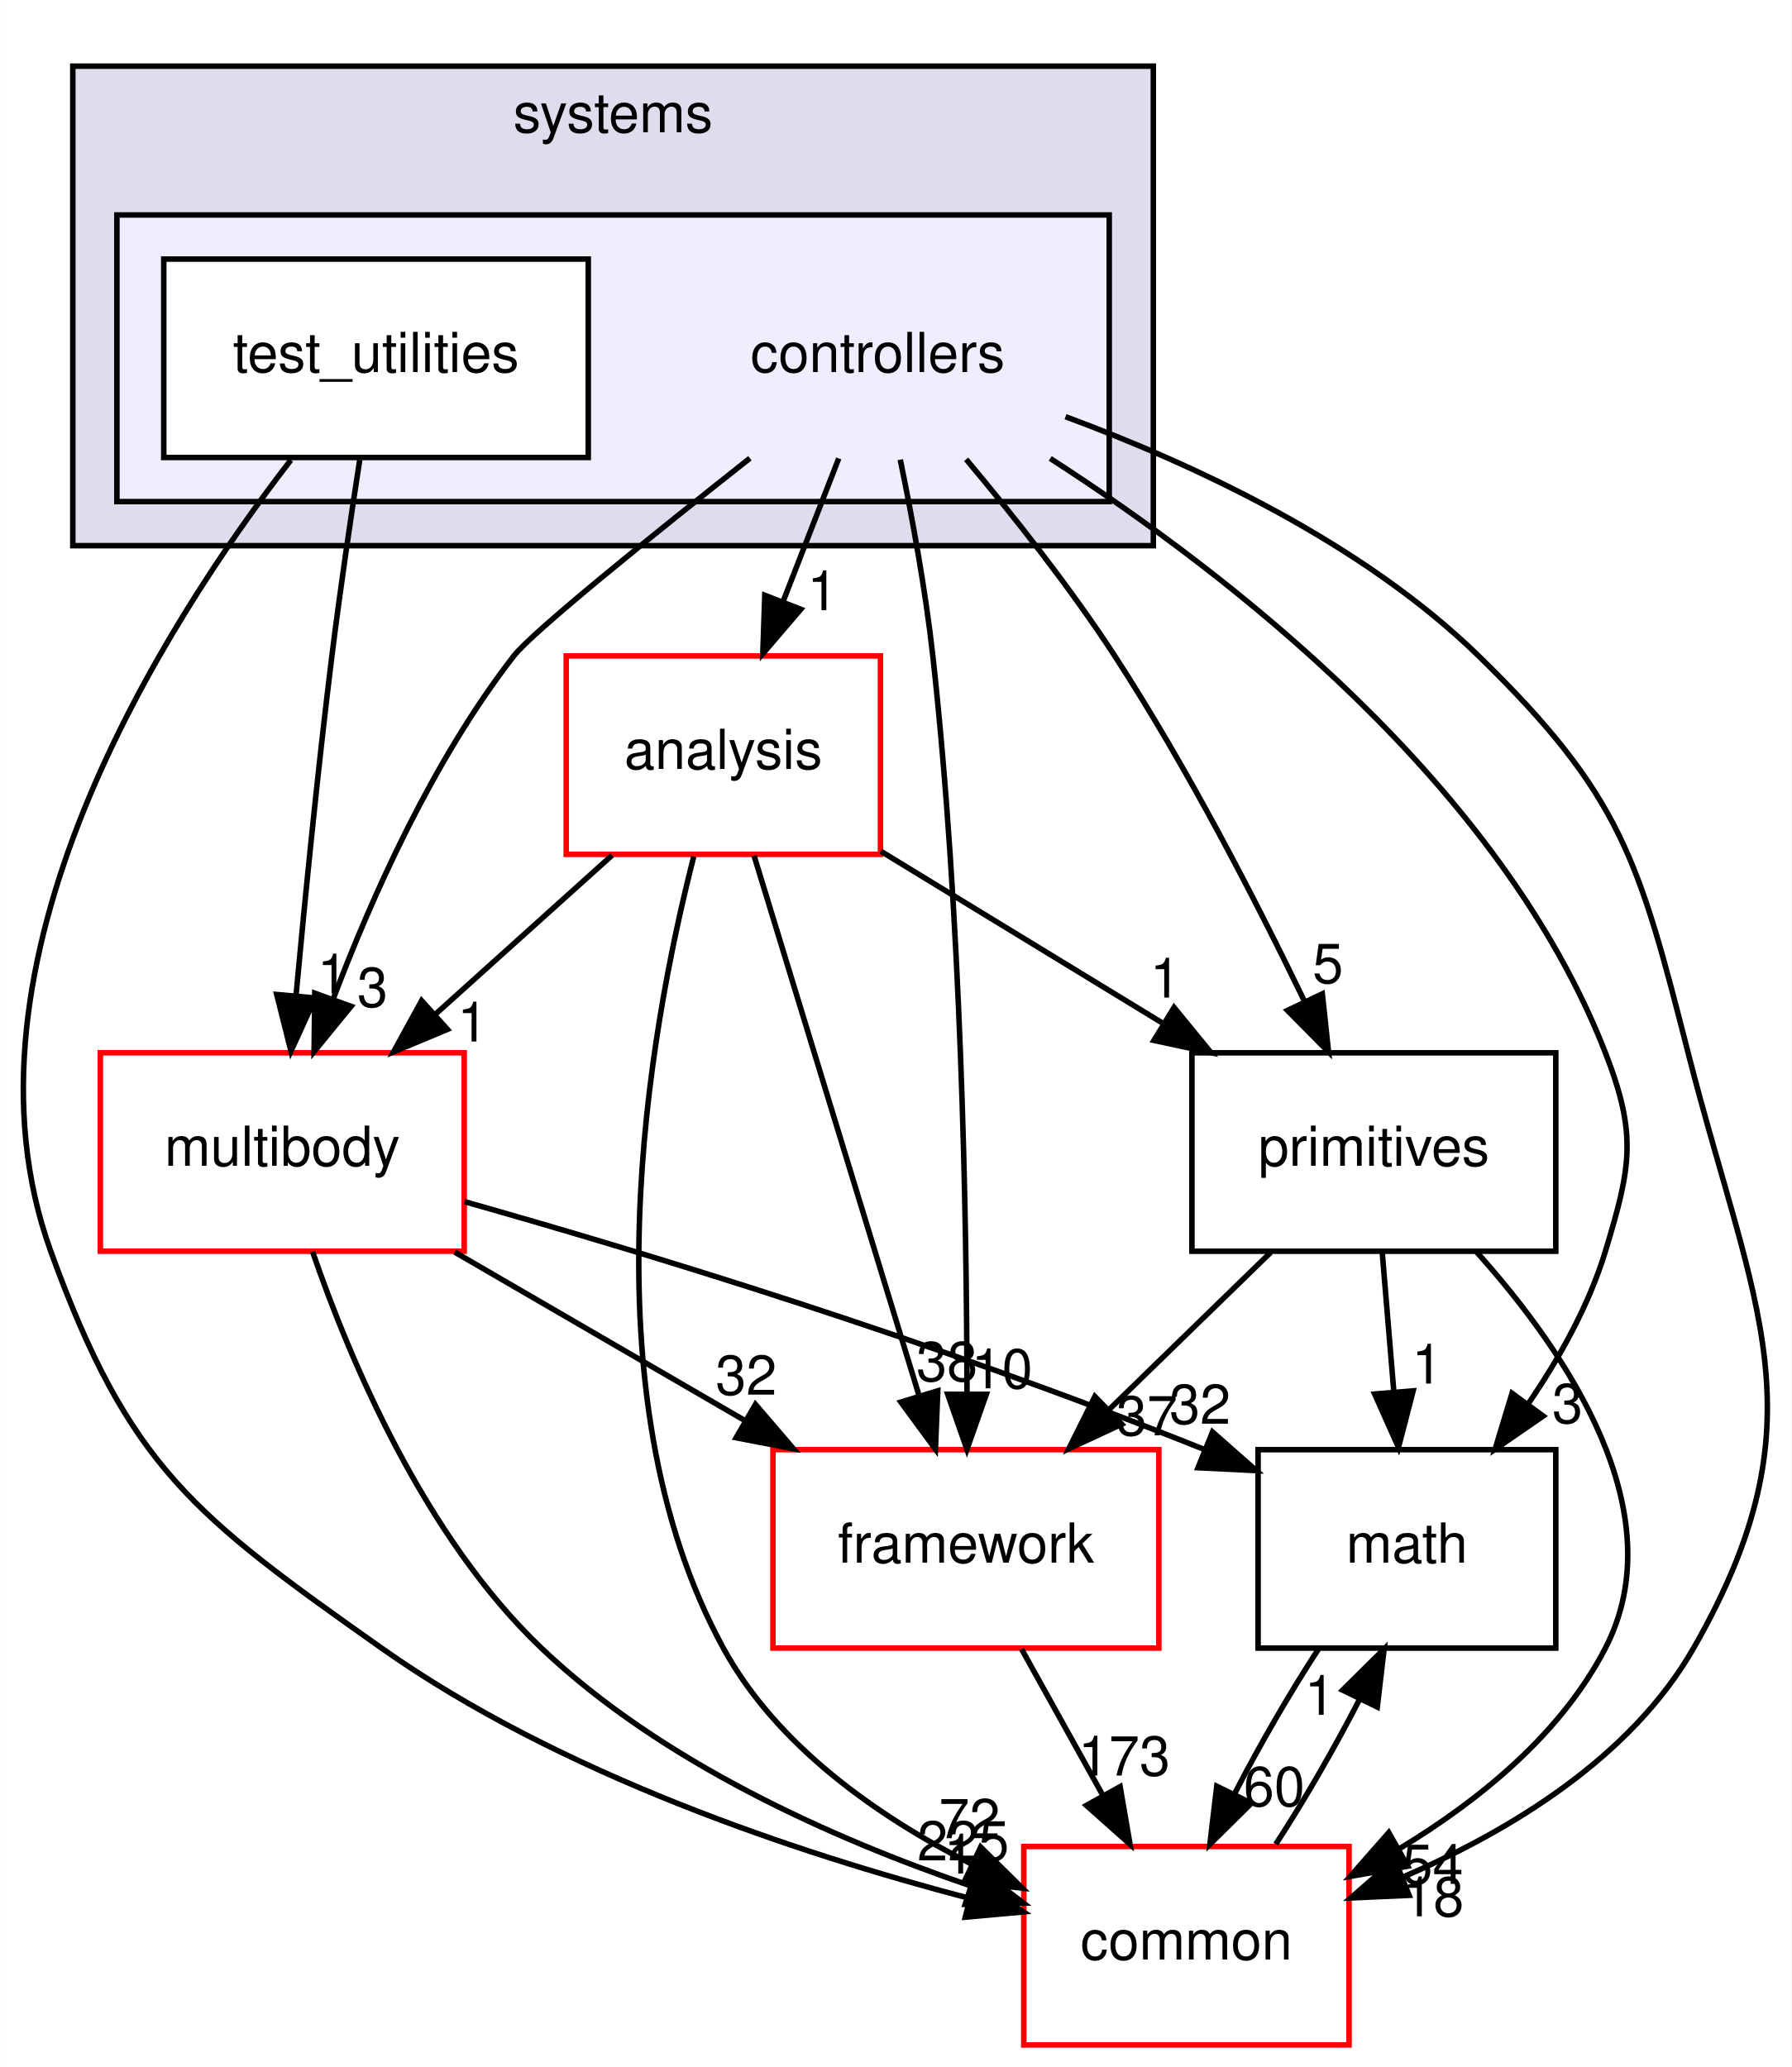
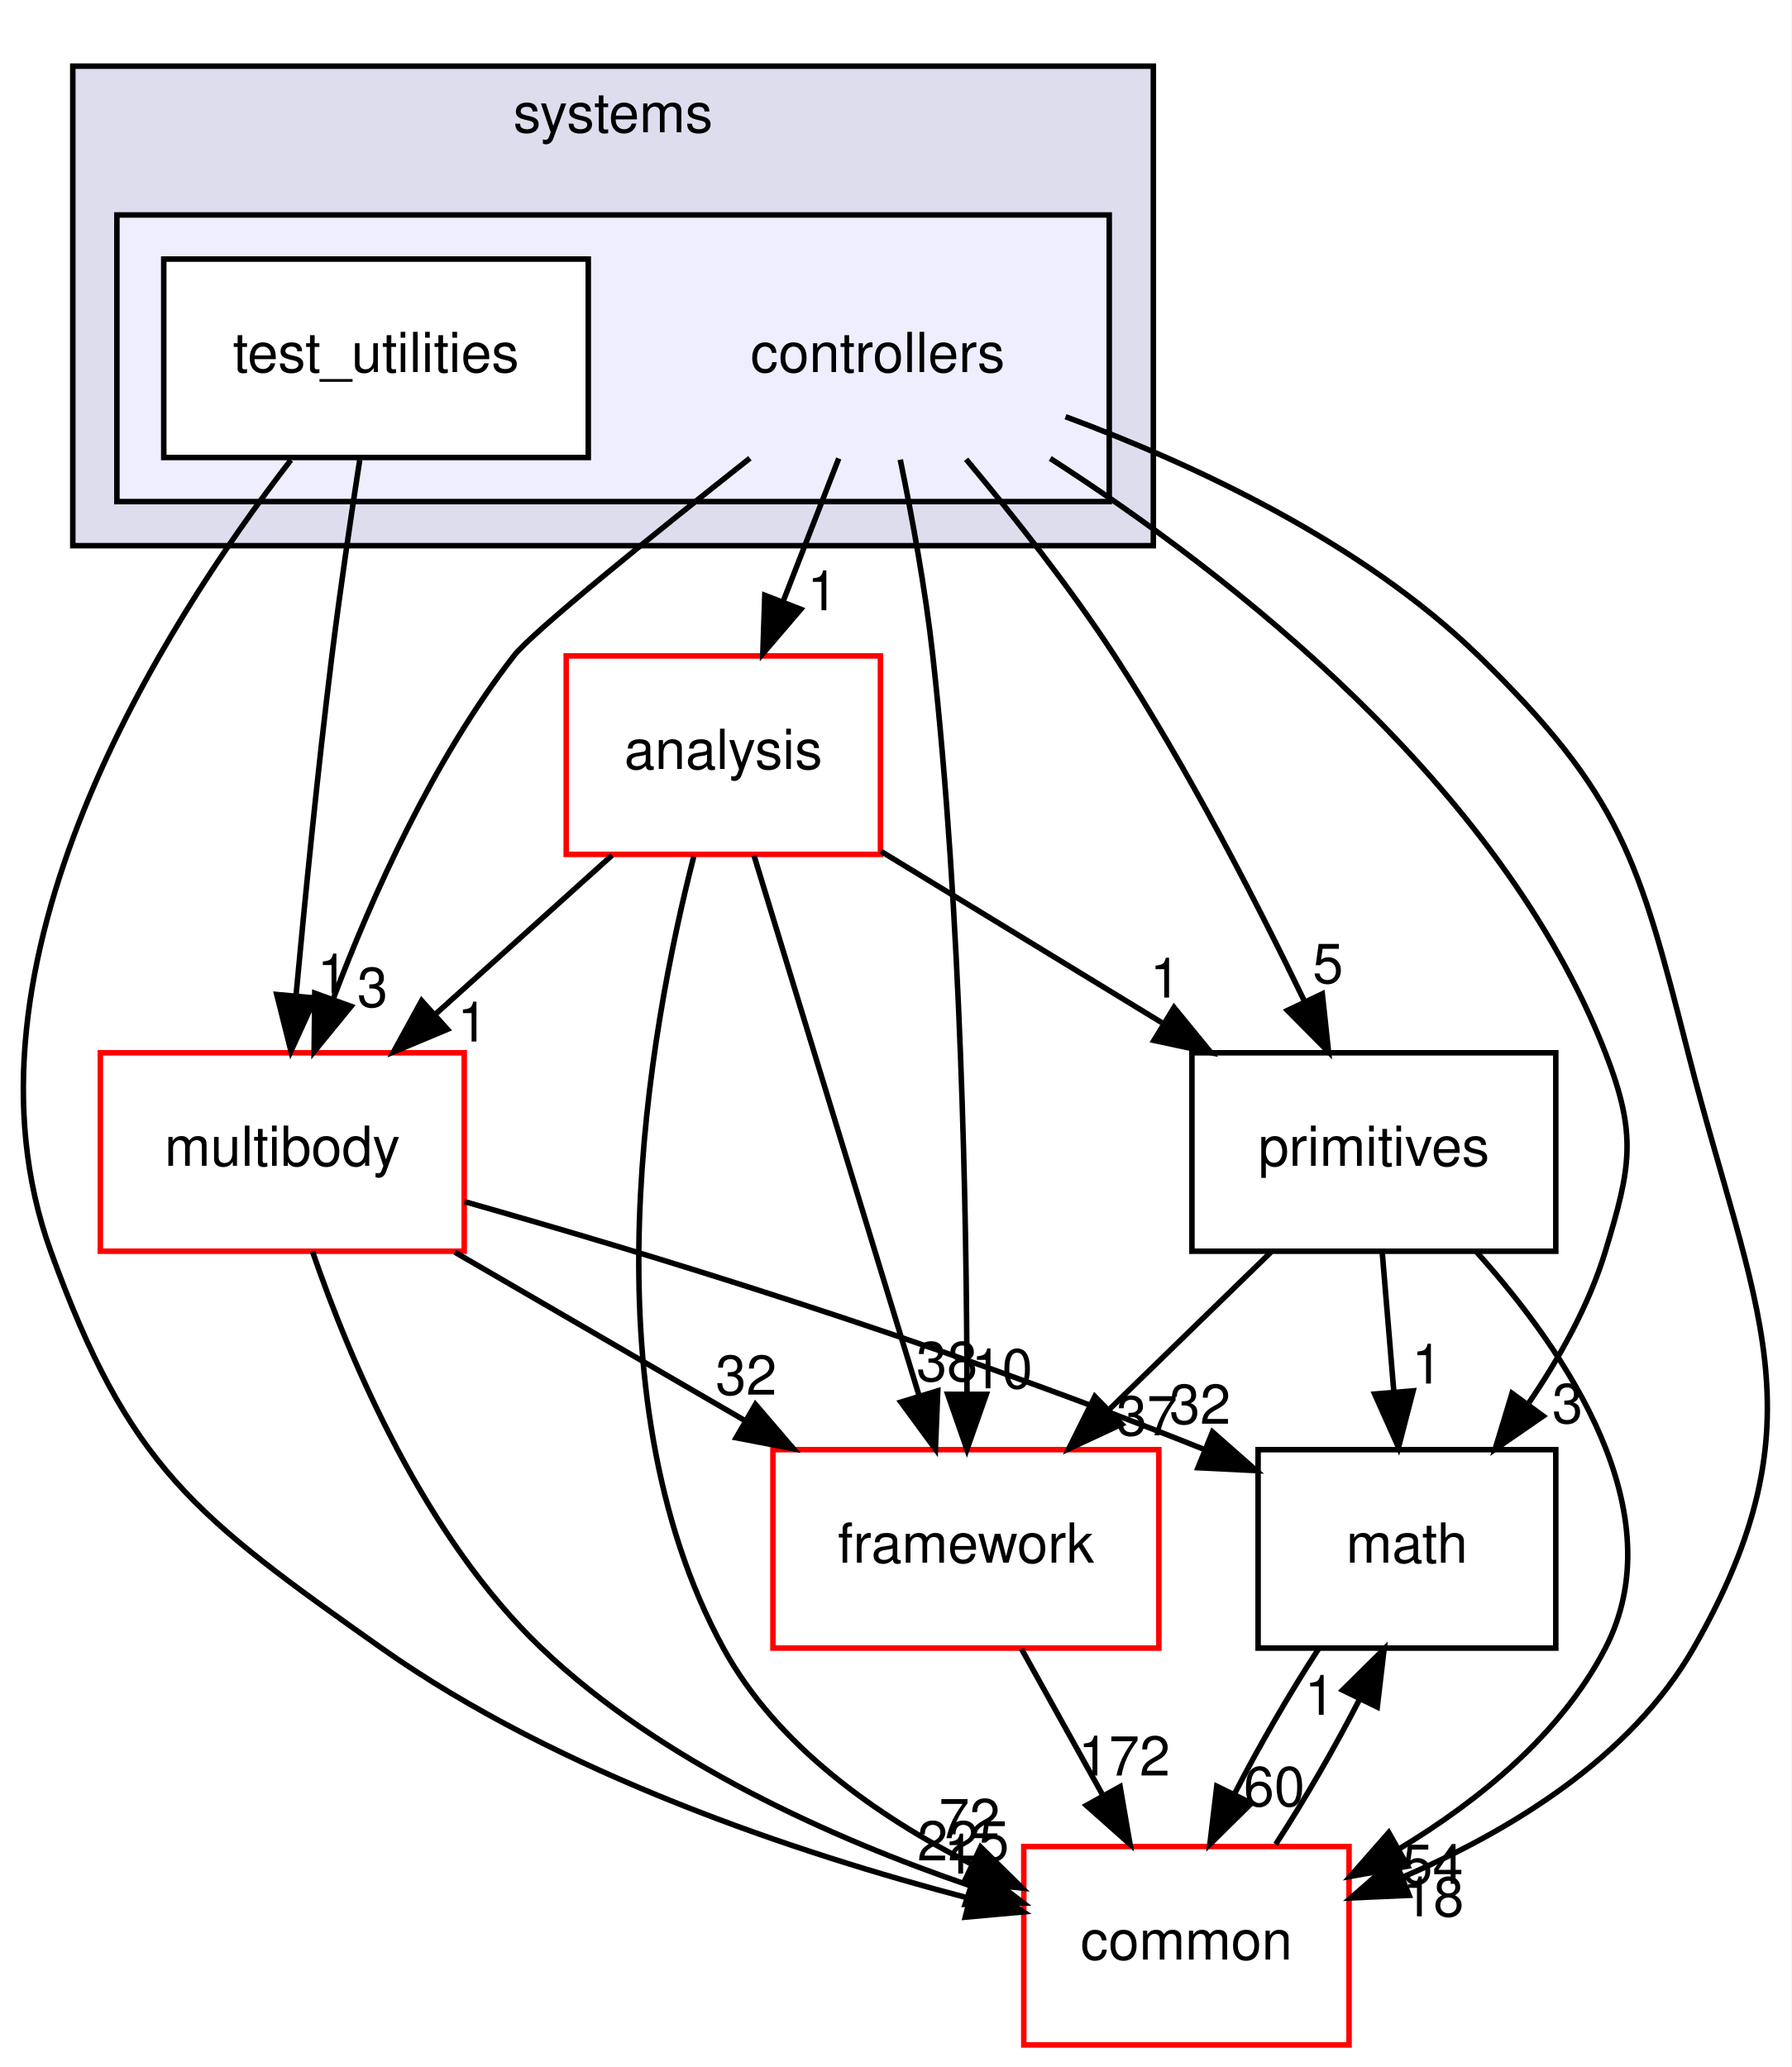
<svg xmlns="http://www.w3.org/2000/svg" xmlns:xlink="http://www.w3.org/1999/xlink" width="325pt" height="375pt" viewBox="0.00 0.00 324.95 375.00">
  <g id="graph0" class="graph" transform="scale(1 1) rotate(0) translate(4 371)">
    <polygon fill="#ffffff" stroke="transparent" points="-4,4 -4,-371 320.947,-371 320.947,4 -4,4" />
    <g id="clust1" class="cluster">
      <g id="a_clust1">
        <a xlink:href="dir_b7a0e33b407baa23d8a077e33033c988.html" target="_top" xlink:title="systems">
          <polygon fill="#ddddee" stroke="#000000" points="9.179,-272 9.179,-359 205.179,-359 205.179,-272 9.179,-272" />
          <text text-anchor="middle" x="107.179" y="-347" font-family="Helvetica,sans-Serif" font-size="10.00" fill="#000000">systems</text>
        </a>
      </g>
    </g>
    <g id="clust2" class="cluster">
      <g id="a_clust2">
        <a xlink:href="dir_2f3b38a11a8c8b47ab034de75b118c79.html" target="_top">
          <polygon fill="#eeeeff" stroke="#000000" points="17.179,-280 17.179,-332 197.179,-332 197.179,-280 17.179,-280" />
        </a>
      </g>
    </g>
    <g id="node1" class="node">
      <text text-anchor="middle" x="155.179" y="-303.5" font-family="Helvetica,sans-Serif" font-size="10.00" fill="#000000">controllers</text>
    </g>
    <g id="node3" class="node">
      <g id="a_node3">
        <a xlink:href="dir_9f920ef99dcb5f2ba14ba6c3f54b363c.html" target="_top" xlink:title="analysis">
          <polygon fill="#ffffff" stroke="#ff0000" points="155.679,-252 98.679,-252 98.679,-216 155.679,-216 155.679,-252" />
          <text text-anchor="middle" x="127.179" y="-231.5" font-family="Helvetica,sans-Serif" font-size="10.00" fill="#000000">analysis</text>
        </a>
      </g>
    </g>
    <g id="edge14" class="edge">
      <path fill="none" stroke="#000000" d="M148.113,-287.831C145.053,-279.962 141.401,-270.571 138.011,-261.853" />
      <polygon fill="#000000" stroke="#000000" points="141.226,-260.465 134.34,-252.413 134.702,-263.002 141.226,-260.465" />
      <g id="a_edge14-headlabel">
        <a xlink:href="dir_000076_000074.html" target="_top" xlink:title="1">
          <text text-anchor="middle" x="145.175" y="-260.286" font-family="Helvetica,sans-Serif" font-size="10.00" fill="#000000">1</text>
        </a>
      </g>
    </g>
    <g id="node4" class="node">
      <g id="a_node4">
        <a xlink:href="dir_39b8b3c6654246a9c12332c930bc7d3f.html" target="_top" xlink:title="multibody">
          <polygon fill="#ffffff" stroke="#ff0000" points="80.179,-180 14.179,-180 14.179,-144 80.179,-144 80.179,-180" />
          <text text-anchor="middle" x="47.179" y="-159.5" font-family="Helvetica,sans-Serif" font-size="10.00" fill="#000000">multibody</text>
        </a>
      </g>
    </g>
    <g id="edge15" class="edge">
      <path fill="none" stroke="#000000" d="M132.001,-287.867C114.367,-273.933 92.564,-256.354 89.179,-252 74.556,-233.192 63.483,-208.469 56.388,-189.695" />
      <polygon fill="#000000" stroke="#000000" points="59.651,-188.425 52.95,-180.218 53.07,-190.812 59.651,-188.425" />
      <g id="a_edge15-headlabel">
        <a xlink:href="dir_000076_000049.html" target="_top" xlink:title="3">
          <text text-anchor="middle" x="63.545" y="-188.336" font-family="Helvetica,sans-Serif" font-size="10.00" fill="#000000">3</text>
        </a>
      </g>
    </g>
    <g id="node5" class="node">
      <g id="a_node5">
        <a xlink:href="dir_fc0178d6978c9fa2cad6ef3e048a60a7.html" target="_top" xlink:title="math">
          <polygon fill="none" stroke="#000000" points="278.179,-108 224.179,-108 224.179,-72 278.179,-72 278.179,-108" />
          <text text-anchor="middle" x="251.179" y="-87.5" font-family="Helvetica,sans-Serif" font-size="10.00" fill="#000000">math</text>
        </a>
      </g>
    </g>
    <g id="edge16" class="edge">
      <path fill="none" stroke="#000000" d="M186.473,-287.831C219.17,-266.746 268.286,-228.57 287.179,-180 292.979,-165.088 291.816,-159.314 287.179,-144 284.223,-134.236 278.854,-124.623 273.149,-116.276" />
      <polygon fill="#000000" stroke="#000000" points="275.892,-114.097 267.17,-108.083 270.238,-118.224 275.892,-114.097" />
      <g id="a_edge16-headlabel">
        <a xlink:href="dir_000076_000007.html" target="_top" xlink:title="3">
          <text text-anchor="middle" x="280.304" y="-112.827" font-family="Helvetica,sans-Serif" font-size="10.00" fill="#000000">3</text>
        </a>
      </g>
    </g>
    <g id="node6" class="node">
      <g id="a_node6">
        <a xlink:href="dir_2186f45272e5c29e3ac18ec762ab7501.html" target="_top" xlink:title="framework">
          <polygon fill="#ffffff" stroke="#ff0000" points="206.179,-108 136.179,-108 136.179,-72 206.179,-72 206.179,-108" />
          <text text-anchor="middle" x="171.179" y="-87.5" font-family="Helvetica,sans-Serif" font-size="10.00" fill="#000000">framework</text>
        </a>
      </g>
    </g>
    <g id="edge17" class="edge">
      <path fill="none" stroke="#000000" d="M159.275,-287.605C161.416,-277.209 163.859,-263.941 165.179,-252 170.345,-205.253 171.323,-150.506 171.38,-118.123" />
      <polygon fill="#000000" stroke="#000000" points="174.88,-118.038 171.368,-108.042 167.88,-118.046 174.88,-118.038" />
      <g id="a_edge17-headlabel">
        <a xlink:href="dir_000076_000079.html" target="_top" xlink:title="10">
          <text text-anchor="middle" x="177.723" y="-119.13" font-family="Helvetica,sans-Serif" font-size="10.00" fill="#000000">10</text>
        </a>
      </g>
    </g>
    <g id="node7" class="node">
      <g id="a_node7">
        <a xlink:href="dir_55f8630d5466d97e74952e939680a0a0.html" target="_top" xlink:title="primitives">
          <polygon fill="none" stroke="#000000" points="278.179,-180 212.179,-180 212.179,-144 278.179,-144 278.179,-180" />
          <text text-anchor="middle" x="245.179" y="-159.5" font-family="Helvetica,sans-Serif" font-size="10.00" fill="#000000">primitives</text>
        </a>
      </g>
    </g>
    <g id="edge18" class="edge">
      <path fill="none" stroke="#000000" d="M171.222,-287.67C179.732,-277.514 190.074,-264.456 198.179,-252 211.3,-231.837 223.788,-207.594 232.59,-189.352" />
      <polygon fill="#000000" stroke="#000000" points="235.829,-190.69 236.96,-180.156 229.506,-187.685 235.829,-190.69" />
      <g id="a_edge18-headlabel">
        <a xlink:href="dir_000076_000085.html" target="_top" xlink:title="5">
          <text text-anchor="middle" x="236.85" y="-192.655" font-family="Helvetica,sans-Serif" font-size="10.00" fill="#000000">5</text>
        </a>
      </g>
    </g>
    <g id="node8" class="node">
      <g id="a_node8">
        <a xlink:href="dir_a36da230f0956f48b11c85f7d599788f.html" target="_top" xlink:title="common">
          <polygon fill="#ffffff" stroke="#ff0000" points="240.679,-36 181.679,-36 181.679,0 240.679,0 240.679,-36" />
          <text text-anchor="middle" x="211.179" y="-15.5" font-family="Helvetica,sans-Serif" font-size="10.00" fill="#000000">common</text>
        </a>
      </g>
    </g>
    <g id="edge19" class="edge">
      <path fill="none" stroke="#000000" d="M189.247,-295.404C212.611,-286.75 243.082,-272.563 264.179,-252 290.091,-226.745 293.236,-215.061 302.179,-180 314.044,-133.487 327.031,-113.657 303.179,-72 291.791,-52.111 269.915,-38.832 250.351,-30.42" />
      <polygon fill="#000000" stroke="#000000" points="251.574,-27.14 240.99,-26.674 248.974,-33.639 251.574,-27.14" />
      <g id="a_edge19-headlabel">
        <a xlink:href="dir_000076_000006.html" target="_top" xlink:title="18">
          <text text-anchor="middle" x="255.966" y="-23.339" font-family="Helvetica,sans-Serif" font-size="10.00" fill="#000000">18</text>
        </a>
      </g>
    </g>
    <g id="node2" class="node">
      <g id="a_node2">
        <a xlink:href="dir_0200b18f7e83ea48cc715228d7cee9aa.html" target="_top" xlink:title="test_utilities">
          <polygon fill="#ffffff" stroke="#000000" points="102.679,-324 25.679,-324 25.679,-288 102.679,-288 102.679,-324" />
          <text text-anchor="middle" x="64.179" y="-303.5" font-family="Helvetica,sans-Serif" font-size="10.00" fill="#000000">test_utilities</text>
        </a>
      </g>
    </g>
    <g id="edge20" class="edge">
      <path fill="none" stroke="#000000" d="M61.222,-287.535C59.609,-277.117 57.649,-263.851 56.179,-252 53.635,-231.481 51.327,-208.26 49.685,-190.545" />
      <polygon fill="#000000" stroke="#000000" points="53.145,-189.942 48.753,-180.3 46.173,-190.576 53.145,-189.942" />
      <g id="a_edge20-headlabel">
        <a xlink:href="dir_000077_000049.html" target="_top" xlink:title="1">
          <text text-anchor="middle" x="56.298" y="-190.764" font-family="Helvetica,sans-Serif" font-size="10.00" fill="#000000">1</text>
        </a>
      </g>
    </g>
    <g id="edge21" class="edge">
      <path fill="none" stroke="#000000" d="M48.732,-287.544C25.534,-257.483 -13.672,-196.067 5.179,-144 19.359,-104.833 31.16,-96.038 65.179,-72 97.501,-49.16 140.621,-34.781 171.608,-26.656" />
      <polygon fill="#000000" stroke="#000000" points="172.774,-29.971 181.618,-24.137 171.066,-23.183 172.774,-29.971" />
      <g id="a_edge21-headlabel">
        <a xlink:href="dir_000077_000006.html" target="_top" xlink:title="1">
          <text text-anchor="middle" x="169.981" y="-31.102" font-family="Helvetica,sans-Serif" font-size="10.00" fill="#000000">1</text>
        </a>
      </g>
    </g>
    <g id="edge1" class="edge">
      <path fill="none" stroke="#000000" d="M106.992,-215.831C97.328,-207.134 85.599,-196.578 75.097,-187.126" />
      <polygon fill="#000000" stroke="#000000" points="77.134,-184.251 67.36,-180.163 72.452,-189.454 77.134,-184.251" />
      <g id="a_edge1-headlabel">
        <a xlink:href="dir_000074_000049.html" target="_top" xlink:title="1">
          <text text-anchor="middle" x="81.706" y="-182.045" font-family="Helvetica,sans-Serif" font-size="10.00" fill="#000000">1</text>
        </a>
      </g>
    </g>
    <g id="edge2" class="edge">
      <path fill="none" stroke="#000000" d="M132.752,-215.762C140.29,-191.093 153.805,-146.86 162.632,-117.973" />
      <polygon fill="#000000" stroke="#000000" points="166.077,-118.676 165.652,-108.09 159.382,-116.63 166.077,-118.676" />
      <g id="a_edge2-headlabel">
        <a xlink:href="dir_000074_000079.html" target="_top" xlink:title="38">
          <text text-anchor="middle" x="167.742" y="-120.443" font-family="Helvetica,sans-Serif" font-size="10.00" fill="#000000">38</text>
        </a>
      </g>
    </g>
    <g id="edge3" class="edge">
      <path fill="none" stroke="#000000" d="M155.744,-216.571C171.052,-207.23 190.125,-195.592 206.72,-185.466" />
      <polygon fill="#000000" stroke="#000000" points="208.932,-188.217 215.645,-180.021 205.286,-182.242 208.932,-188.217" />
      <g id="a_edge3-headlabel">
        <a xlink:href="dir_000074_000085.html" target="_top" xlink:title="1">
          <text text-anchor="middle" x="207.342" y="-190.013" font-family="Helvetica,sans-Serif" font-size="10.00" fill="#000000">1</text>
        </a>
      </g>
    </g>
    <g id="edge4" class="edge">
      <path fill="none" stroke="#000000" d="M121.816,-215.605C113.719,-184.023 101.842,-118.409 127.179,-72 136.852,-54.282 155.103,-41.51 172.128,-32.851" />
      <polygon fill="#000000" stroke="#000000" points="173.861,-35.903 181.398,-28.458 170.863,-29.578 173.861,-35.903" />
      <g id="a_edge4-headlabel">
        <a xlink:href="dir_000074_000006.html" target="_top" xlink:title="72">
          <text text-anchor="middle" x="171.828" y="-37.508" font-family="Helvetica,sans-Serif" font-size="10.00" fill="#000000">72</text>
        </a>
      </g>
    </g>
    <g id="edge5" class="edge">
      <path fill="none" stroke="#000000" d="M80.228,-152.997C112.487,-143.857 163.007,-128.61 214.282,-108.091" />
      <polygon fill="#000000" stroke="#000000" points="215.914,-111.206 223.861,-104.198 213.279,-104.721 215.914,-111.206" />
      <g id="a_edge5-headlabel">
        <a xlink:href="dir_000049_000007.html" target="_top" xlink:title="32">
          <text text-anchor="middle" x="213.653" y="-112.689" font-family="Helvetica,sans-Serif" font-size="10.00" fill="#000000">32</text>
        </a>
      </g>
    </g>
    <g id="edge6" class="edge">
      <path fill="none" stroke="#000000" d="M78.469,-143.831C94.477,-134.537 114.138,-123.121 131.228,-113.197" />
      <polygon fill="#000000" stroke="#000000" points="133.008,-116.211 139.899,-108.163 129.493,-110.157 133.008,-116.211" />
      <g id="a_edge6-headlabel">
        <a xlink:href="dir_000049_000079.html" target="_top" xlink:title="32">
          <text text-anchor="middle" x="131.325" y="-117.971" font-family="Helvetica,sans-Serif" font-size="10.00" fill="#000000">32</text>
        </a>
      </g>
    </g>
    <g id="edge7" class="edge">
      <path fill="none" stroke="#000000" d="M52.665,-143.933C59.518,-124.031 72.989,-92.179 94.179,-72 115.965,-51.254 147.146,-37.403 171.841,-28.928" />
      <polygon fill="#000000" stroke="#000000" points="173.219,-32.16 181.637,-25.727 171.045,-25.506 173.219,-32.16" />
      <g id="a_edge7-headlabel">
        <a xlink:href="dir_000049_000006.html" target="_top" xlink:title="225">
          <text text-anchor="middle" x="170.684" y="-33.475" font-family="Helvetica,sans-Serif" font-size="10.00" fill="#000000">225</text>
        </a>
      </g>
    </g>
    <g id="edge8" class="edge">
      <path fill="none" stroke="#000000" d="M235.133,-71.831C229.939,-63.877 224.446,-54.369 219.914,-45.572" />
      <polygon fill="#000000" stroke="#000000" points="222.972,-43.857 215.433,-36.413 216.684,-46.934 222.972,-43.857" />
      <g id="a_edge8-headlabel">
        <a xlink:href="dir_000007_000006.html" target="_top" xlink:title="60">
          <text text-anchor="middle" x="227.102" y="-43.338" font-family="Helvetica,sans-Serif" font-size="10.00" fill="#000000">60</text>
        </a>
      </g>
    </g>
    <g id="edge9" class="edge">
      <path fill="none" stroke="#000000" d="M181.273,-71.831C185.739,-63.792 191.087,-54.167 196.017,-45.292" />
      <polygon fill="#000000" stroke="#000000" points="199.153,-46.855 200.95,-36.413 193.033,-43.455 199.153,-46.855" />
      <g id="a_edge9-headlabel">
-         <a xlink:href="dir_000079_000006.html" target="_top" xlink:title="173">
-           <text text-anchor="middle" x="199.889" y="-48.876" font-family="Helvetica,sans-Serif" font-size="10.00" fill="#000000">173</text>
+         <a xlink:href="dir_000079_000006.html" target="_top" xlink:title="172">
+           <text text-anchor="middle" x="199.889" y="-48.876" font-family="Helvetica,sans-Serif" font-size="10.00" fill="#000000">172</text>
        </a>
      </g>
    </g>
    <g id="edge10" class="edge">
      <path fill="none" stroke="#000000" d="M246.693,-143.831C247.335,-136.131 248.098,-126.974 248.811,-118.417" />
      <polygon fill="#000000" stroke="#000000" points="252.302,-118.669 249.645,-108.413 245.326,-118.088 252.302,-118.669" />
      <g id="a_edge10-headlabel">
        <a xlink:href="dir_000085_000007.html" target="_top" xlink:title="1">
          <text text-anchor="middle" x="254.833" y="-119.987" font-family="Helvetica,sans-Serif" font-size="10.00" fill="#000000">1</text>
        </a>
      </g>
    </g>
    <g id="edge11" class="edge">
      <path fill="none" stroke="#000000" d="M226.506,-143.831C217.654,-135.219 206.93,-124.785 197.29,-115.405" />
      <polygon fill="#000000" stroke="#000000" points="199.454,-112.628 189.846,-108.163 194.573,-117.645 199.454,-112.628" />
      <g id="a_edge11-headlabel">
        <a xlink:href="dir_000085_000079.html" target="_top" xlink:title="37">
          <text text-anchor="middle" x="204.011" y="-110.6" font-family="Helvetica,sans-Serif" font-size="10.00" fill="#000000">37</text>
        </a>
      </g>
    </g>
    <g id="edge12" class="edge">
      <path fill="none" stroke="#000000" d="M263.807,-143.866C280.264,-125.542 299.834,-96.515 287.179,-72 279.125,-56.397 264.249,-44.321 249.779,-35.584" />
      <polygon fill="#000000" stroke="#000000" points="251.317,-32.434 240.887,-30.575 247.881,-38.532 251.317,-32.434" />
      <g id="a_edge12-headlabel">
        <a xlink:href="dir_000085_000006.html" target="_top" xlink:title="54">
          <text text-anchor="middle" x="255.843" y="-29.224" font-family="Helvetica,sans-Serif" font-size="10.00" fill="#000000">54</text>
        </a>
      </g>
    </g>
    <g id="edge13" class="edge">
      <path fill="none" stroke="#000000" d="M227.385,-36.413C232.585,-44.399 238.07,-53.916 242.583,-62.697" />
      <polygon fill="#000000" stroke="#000000" points="239.508,-64.378 247.038,-71.831 245.8,-61.309 239.508,-64.378" />
      <g id="a_edge13-headlabel">
        <a xlink:href="dir_000006_000007.html" target="_top" xlink:title="1">
          <text text-anchor="middle" x="235.381" y="-59.892" font-family="Helvetica,sans-Serif" font-size="10.00" fill="#000000">1</text>
        </a>
      </g>
    </g>
  </g>
</svg>
